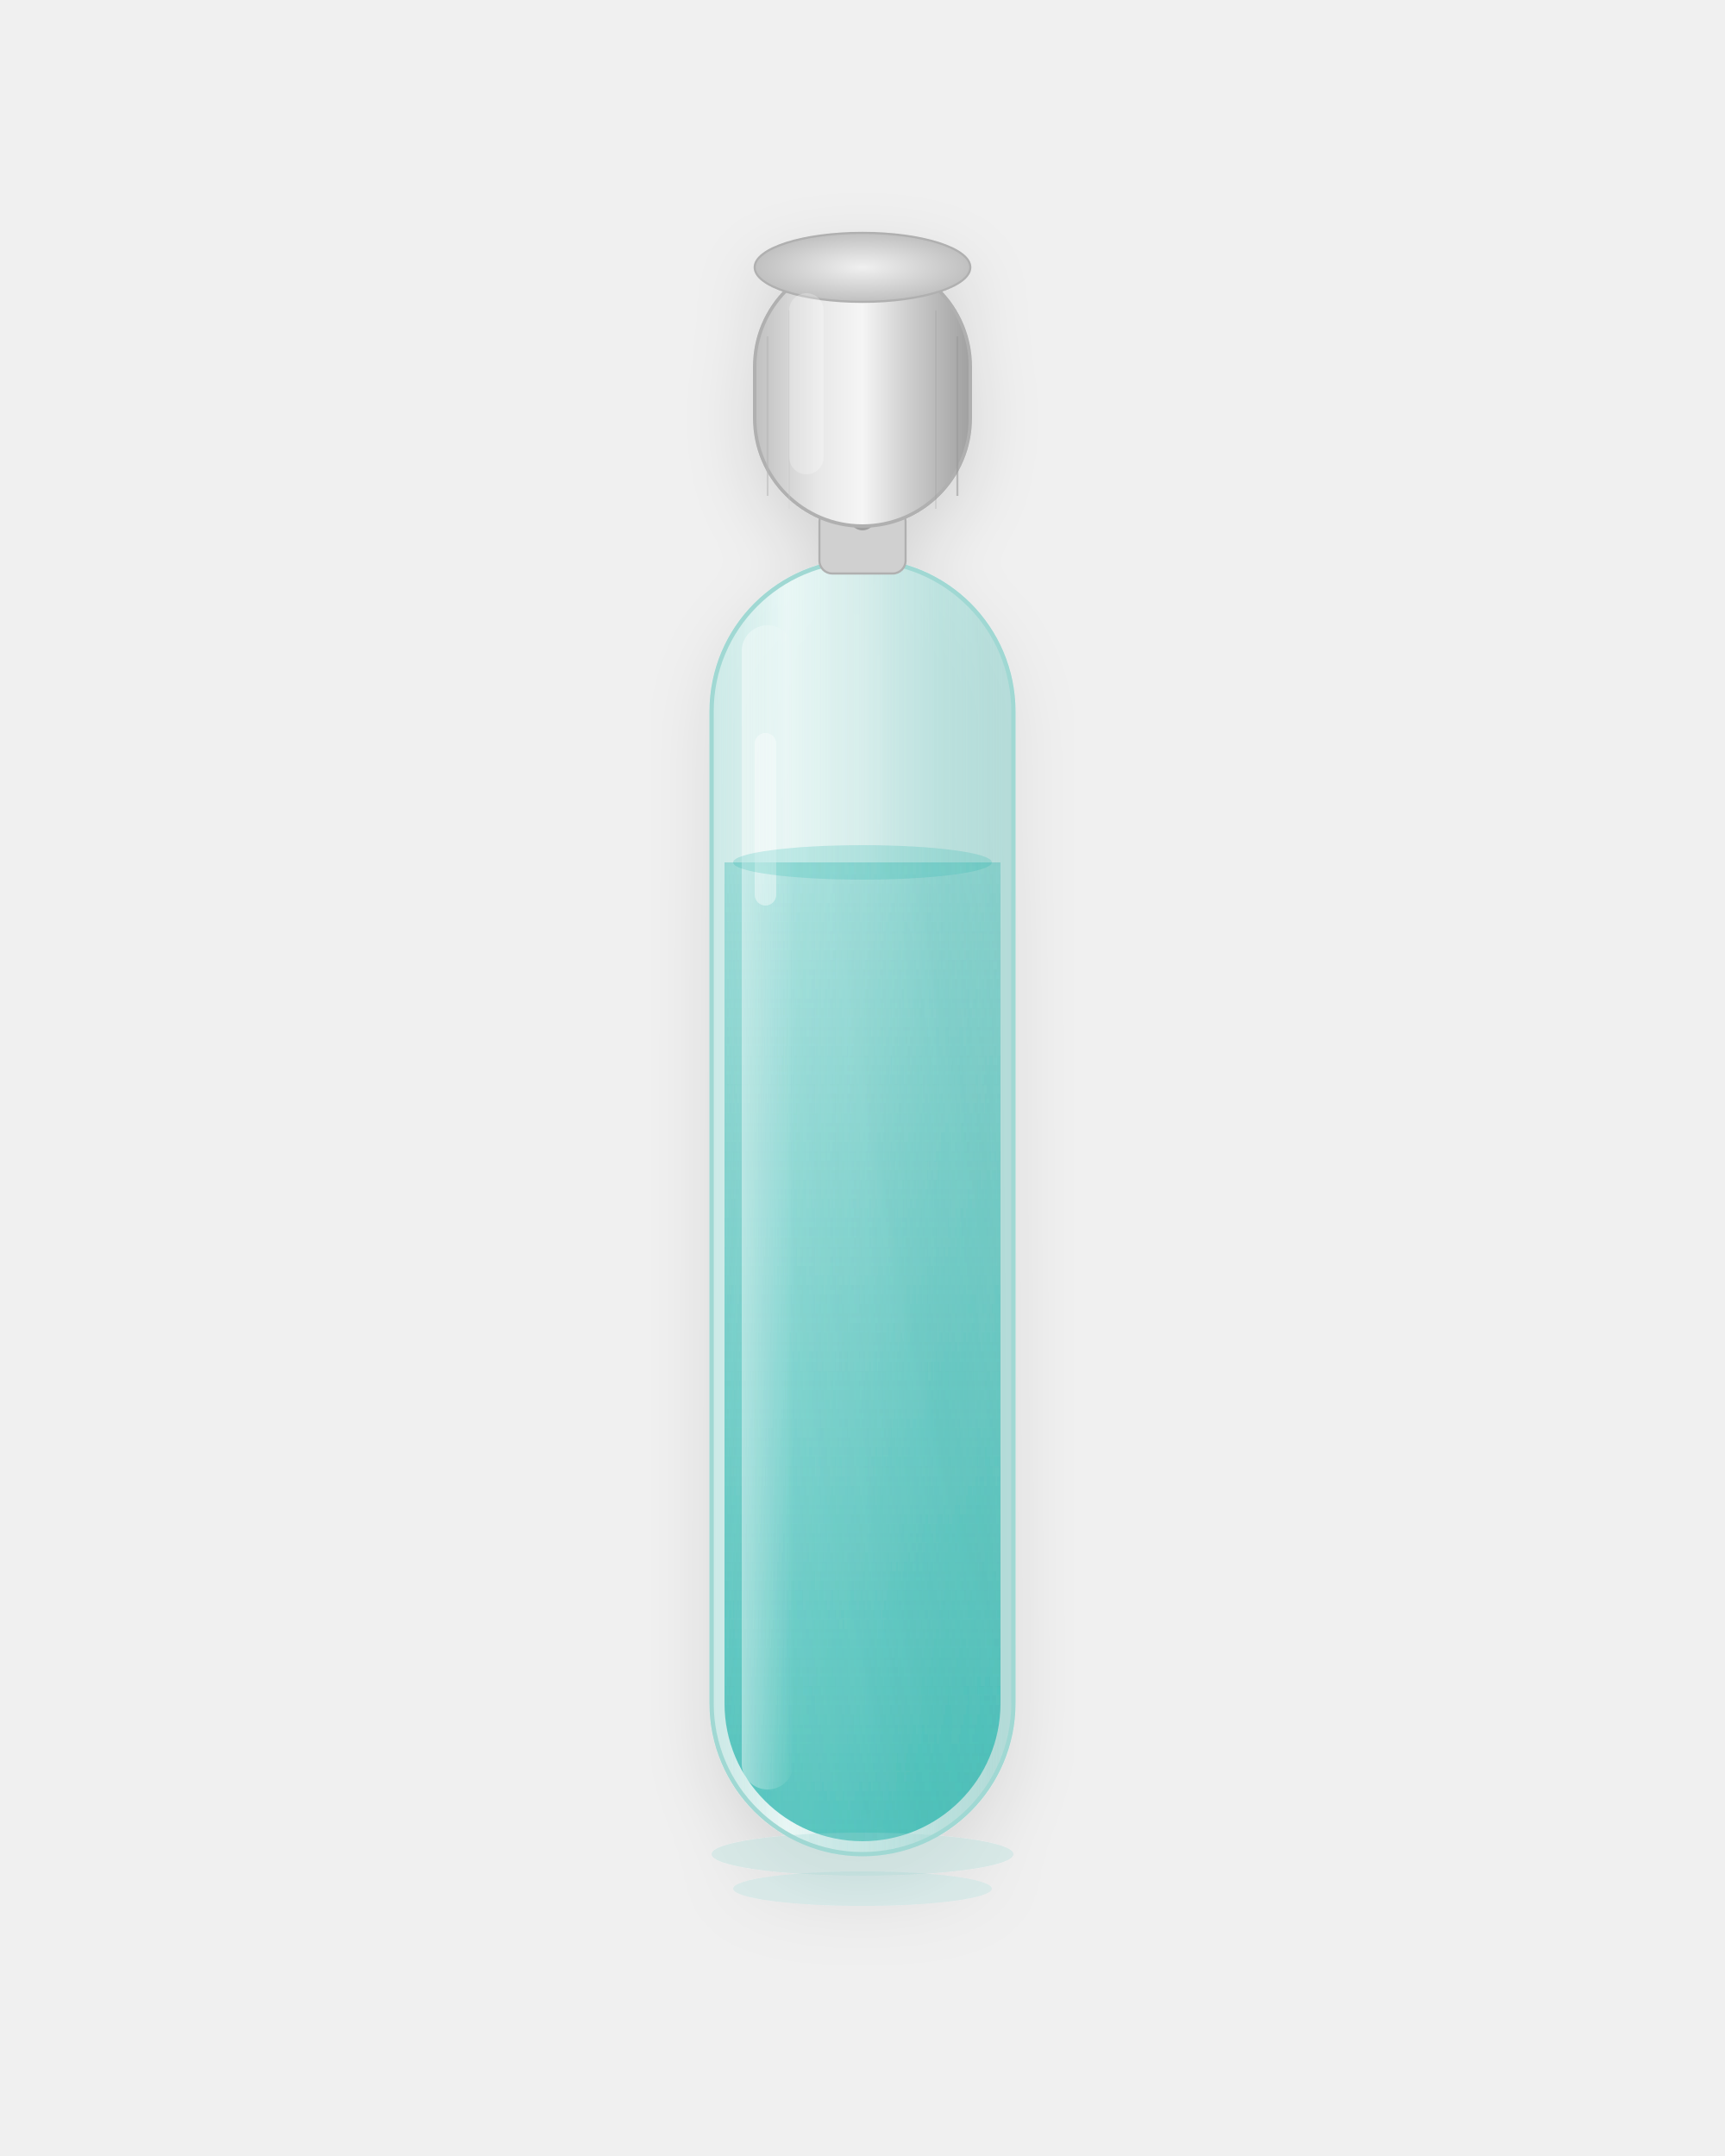
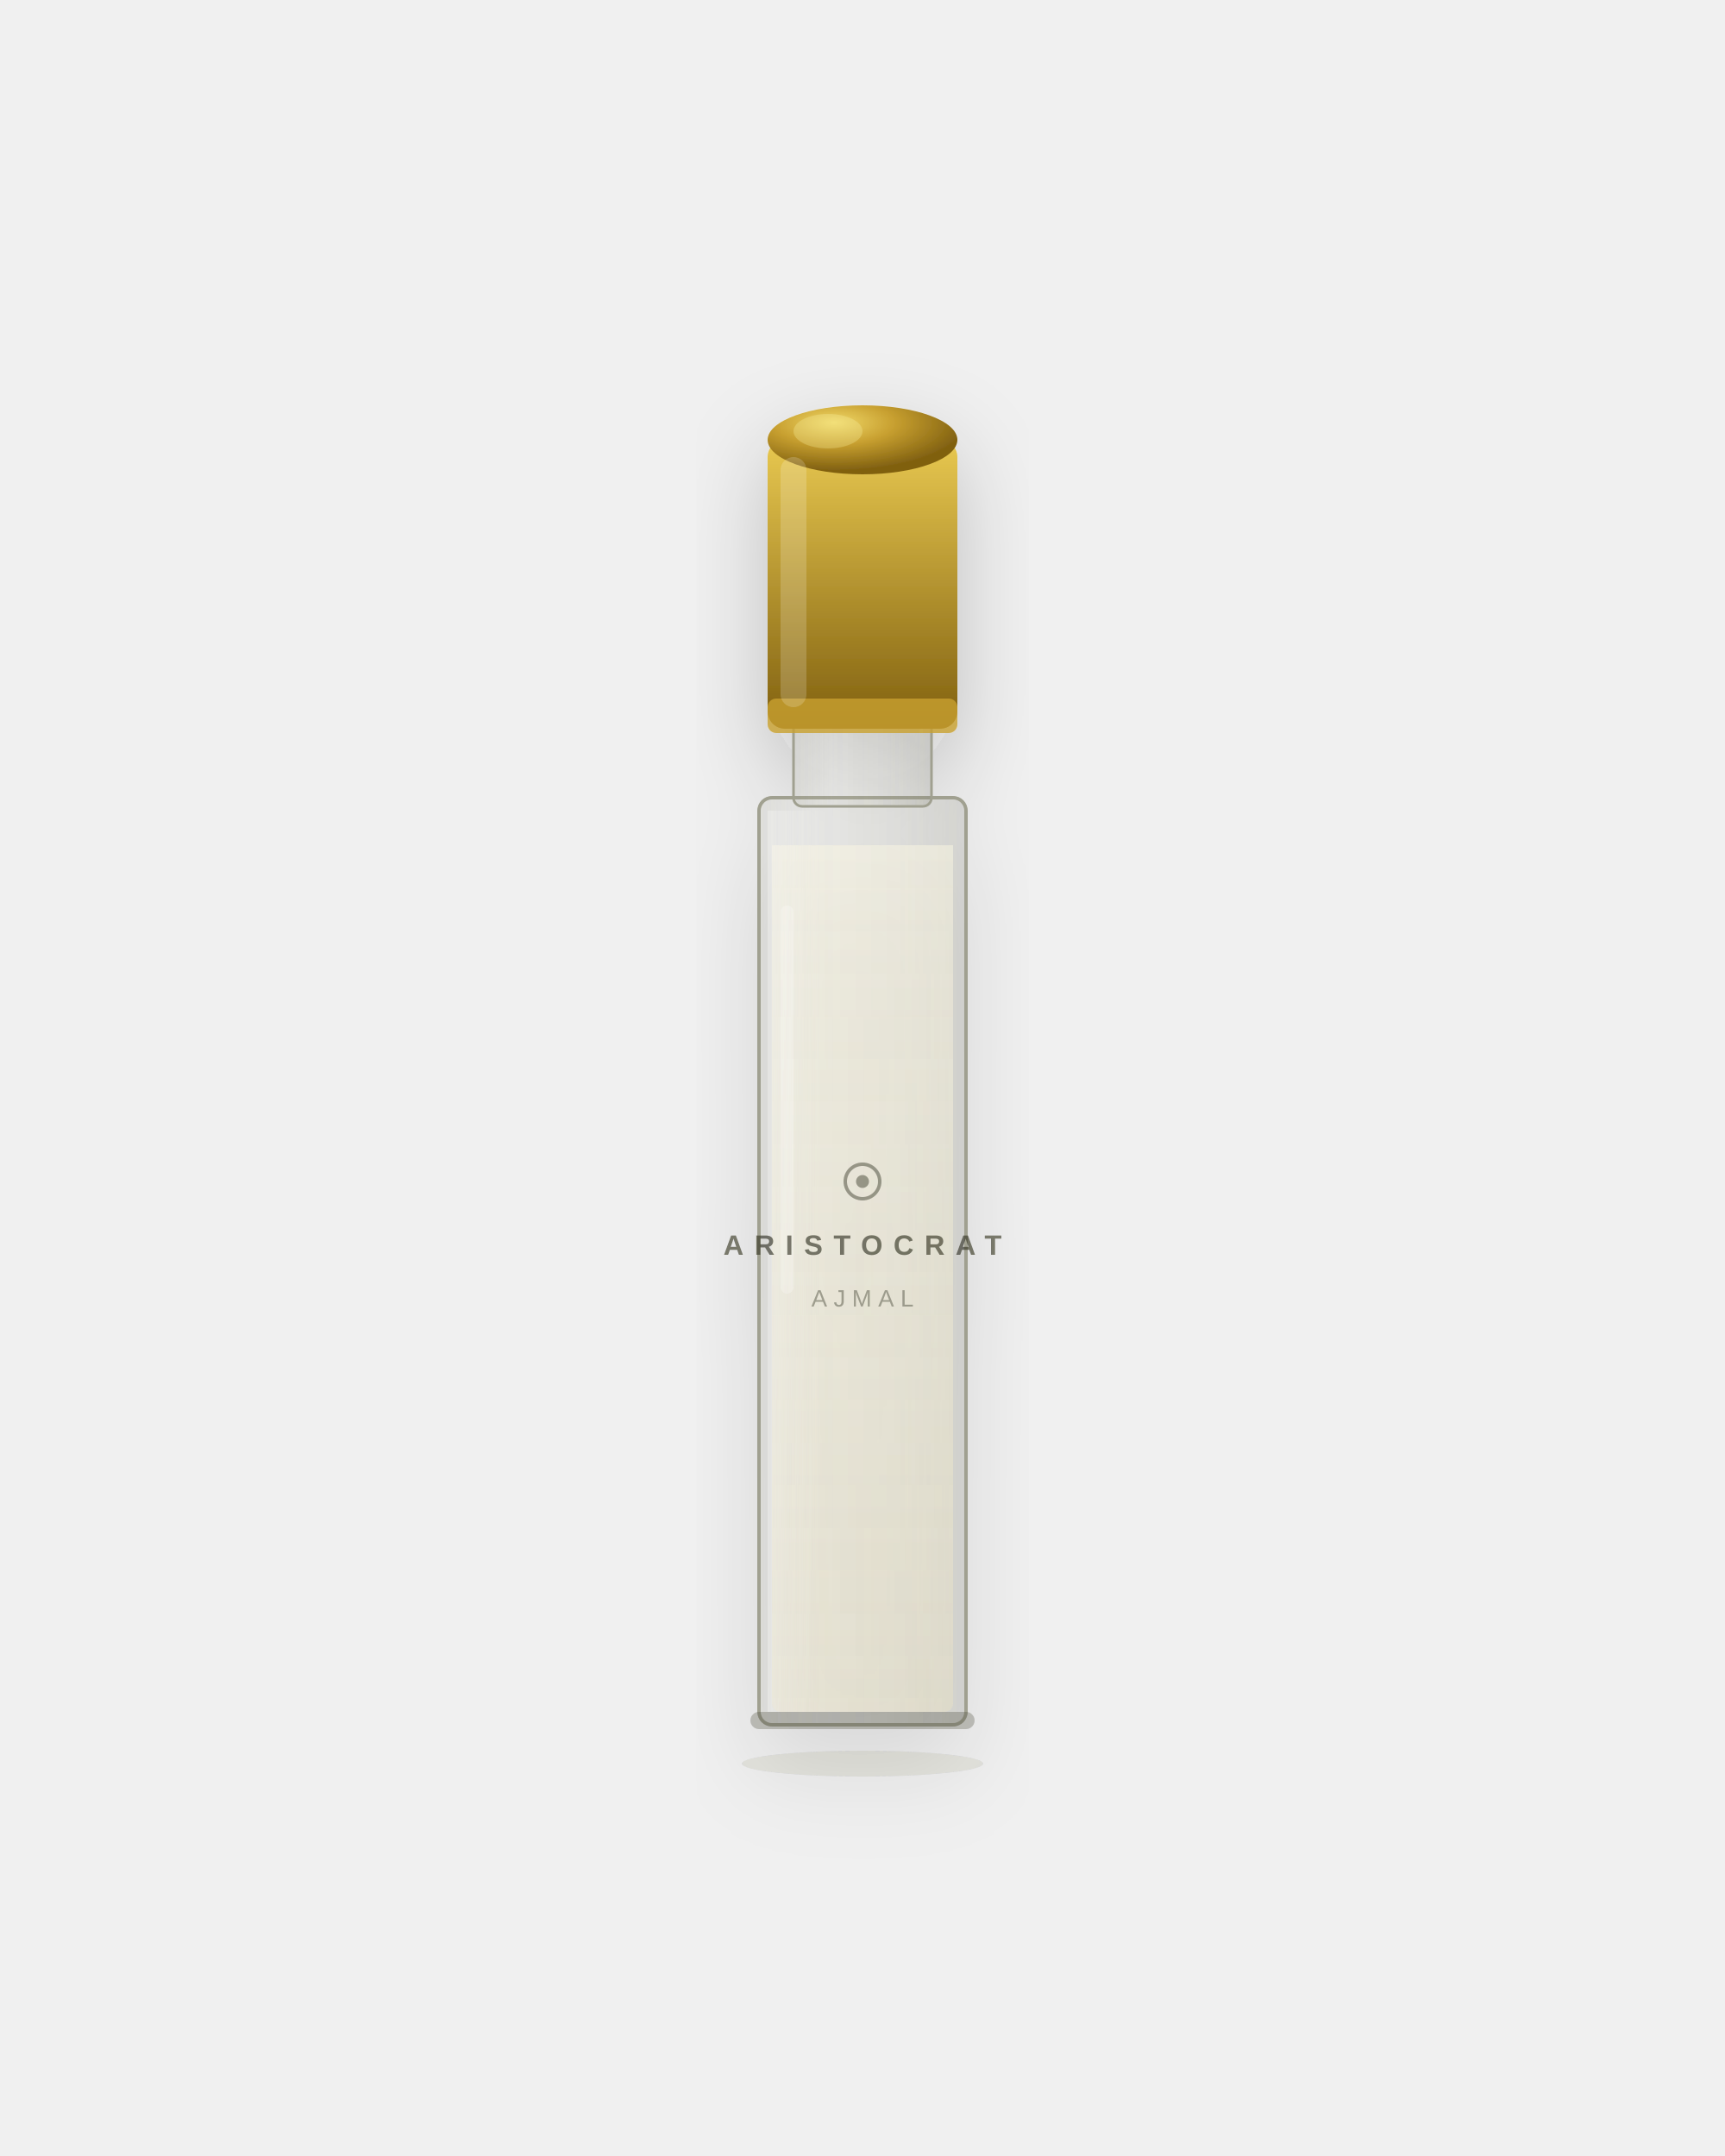
<svg xmlns="http://www.w3.org/2000/svg" viewBox="0 0 400 500" width="400" height="500">
  <defs>
-     <linearGradient id="tp-tube" x1="0" y1="0" x2="1" y2="0">
-       <stop offset="0%" stop-color="#b8e8e4" stop-opacity="0.6" />
-       <stop offset="25%" stop-color="#e8faf8" stop-opacity="0.8" />
-       <stop offset="50%" stop-color="#d0f0ed" stop-opacity="0.7" />
-       <stop offset="75%" stop-color="#a0ddd8" stop-opacity="0.6" />
-       <stop offset="100%" stop-color="#80ccc6" stop-opacity="0.5" />
+     <linearGradient id="tp-glass" x1="0" y1="0" x2="1" y2="0">
+       <stop offset="0%" stop-color="#a0a090" stop-opacity="0.18" />
+       <stop offset="30%" stop-color="#c8c8b8" stop-opacity="0.11" />
+       <stop offset="68%" stop-color="#a0a090" stop-opacity="0.15" />
+       <stop offset="100%" stop-color="#808070" stop-opacity="0.22" />
    </linearGradient>
    <linearGradient id="tp-liquid" x1="0" y1="0" x2="0" y2="1">
-       <stop offset="0%" stop-color="#20B2AA" stop-opacity="0.3" />
-       <stop offset="100%" stop-color="#20B2AA" stop-opacity="0.7" />
+       <stop offset="0%" stop-color="#f8f4e0" stop-opacity="0.5" />
+       <stop offset="100%" stop-color="#e8e0c0" stop-opacity="0.42" />
    </linearGradient>
-     <linearGradient id="tp-cap" x1="0" y1="0" x2="1" y2="0">
-       <stop offset="0%" stop-color="#c0c0c0" />
-       <stop offset="30%" stop-color="#e8e8e8" />
-       <stop offset="50%" stop-color="#f5f5f5" />
-       <stop offset="70%" stop-color="#d0d0d0" />
-       <stop offset="100%" stop-color="#a0a0a0" />
+     <radialGradient id="tp-cap" cx="35%" cy="25%" r="70%">
+       <stop offset="0%" stop-color="#f0d868" />
+       <stop offset="45%" stop-color="#c8a030" />
+       <stop offset="100%" stop-color="#806010" />
+     </radialGradient>
+     <linearGradient id="tp-cap-side" x1="0" y1="0" x2="0" y2="1">
+       <stop offset="0%" stop-color="#e8c850" />
+       <stop offset="100%" stop-color="#806010" />
    </linearGradient>
-     <radialGradient id="tp-cap-top" cx="50%" cy="50%" r="50%">
-       <stop offset="0%" stop-color="#f0f0f0" />
-       <stop offset="100%" stop-color="#c0c0c0" />
-     </radialGradient>
-     <linearGradient id="tp-highlight" x1="0" y1="0" x2="1" y2="0">
-       <stop offset="0%" stop-color="#ffffff" stop-opacity="0.7" />
+     <linearGradient id="tp-hl" x1="0" y1="0" x2="1" y2="0">
+       <stop offset="0%" stop-color="#ffffff" stop-opacity="0.5" />
      <stop offset="100%" stop-color="#ffffff" stop-opacity="0" />
    </linearGradient>
-     <filter id="tp-shadow" x="-20%" y="-10%" width="140%" height="130%">
-       <feDropShadow dx="0" dy="6" stdDeviation="8" flood-color="#000000" flood-opacity="0.12" />
+     <filter id="tp-sh">
+       <feDropShadow dx="0" dy="8" stdDeviation="10" flood-color="#303020" flood-opacity="0.2" />
    </filter>
  </defs>
-   <g filter="url(#tp-shadow)">
-     <rect x="165" y="130" width="70" height="300" rx="35" fill="url(#tp-tube)" stroke="#a0d8d3" stroke-width="1" />
-     <clipPath id="tp-clip">
-       <rect x="168" y="133" width="64" height="294" rx="32" />
+   <g filter="url(#tp-sh)">
+     <rect x="176" y="185" width="48" height="215" rx="3" fill="url(#tp-glass)" stroke="#a0a090" stroke-width="0.8" />
+     <clipPath id="tp-cl">
+       <rect x="179" y="188" width="42" height="209" rx="2" />
    </clipPath>
-     <rect x="168" y="200" width="64" height="227" fill="url(#tp-liquid)" clip-path="url(#tp-clip)" />
-     <rect x="172" y="145" width="12" height="270" rx="6" fill="url(#tp-highlight)" opacity="0.6" />
-     <rect x="175" y="170" width="5" height="40" rx="2.5" fill="#ffffff" opacity="0.4" />
-     <ellipse cx="200" cy="200" rx="30" ry="4" fill="#20B2AA" opacity="0.2" />
-     <rect x="190" y="118" width="20" height="15" rx="3" fill="#d0d0d0" stroke="#b0b0b0" stroke-width="0.5" />
-     <circle cx="200" cy="120" r="3" fill="#a0a0a0" />
-     <circle cx="200" cy="120" r="1.5" fill="#808080" />
-     <rect x="175" y="60" width="50" height="62" rx="25" fill="url(#tp-cap)" stroke="#b0b0b0" stroke-width="0.8" />
-     <ellipse cx="200" cy="62" rx="25" ry="8" fill="url(#tp-cap-top)" stroke="#b0b0b0" stroke-width="0.5" />
-     <line x1="178" y1="78" x2="178" y2="115" stroke="#b8b8b8" stroke-width="0.5" opacity="0.6" />
-     <line x1="183" y1="72" x2="183" y2="118" stroke="#c5c5c5" stroke-width="0.3" opacity="0.4" />
-     <line x1="217" y1="72" x2="217" y2="118" stroke="#a0a0a0" stroke-width="0.3" opacity="0.4" />
-     <line x1="222" y1="78" x2="222" y2="115" stroke="#999999" stroke-width="0.5" opacity="0.6" />
-     <rect x="183" y="68" width="8" height="42" rx="4" fill="#ffffff" opacity="0.25" />
-     <ellipse cx="200" cy="430" rx="35" ry="5" fill="#a0d8d3" opacity="0.3" />
-     <ellipse cx="200" cy="438" rx="30" ry="4" fill="#20B2AA" opacity="0.08" />
+     <rect x="179" y="196" width="42" height="202" fill="url(#tp-liquid)" clip-path="url(#tp-cl)" />
+     <rect x="178" y="188" width="12" height="209" fill="url(#tp-hl)" opacity="0.5" />
+     <rect x="181" y="210" width="3" height="90" rx="1.5" fill="#ffffff" opacity="0.22" />
+     <circle cx="200" cy="274" r="4" fill="none" stroke="#484838" stroke-width="0.8" opacity="0.5" />
+     <circle cx="200" cy="274" r="1.5" fill="#484838" opacity="0.5" />
+     <text x="200" y="291" font-family="Arial,sans-serif" font-size="6.5" font-weight="bold" fill="#383828" text-anchor="middle" letter-spacing="2.5" opacity="0.65">ARISTOCRAT</text>
+     <text x="200" y="303" font-family="Arial,sans-serif" font-size="5.5" fill="#585848" text-anchor="middle" letter-spacing="1.5" opacity="0.5">AJMAL</text>
+     <rect x="174" y="397" width="52" height="4" rx="2" fill="#484838" opacity="0.3" />
+     <rect x="184" y="167" width="32" height="20" rx="2" fill="url(#tp-glass)" stroke="#a0a090" stroke-width="0.6" />
+     <rect x="178" y="102" width="44" height="67" rx="4" fill="url(#tp-cap-side)" />
+     <ellipse cx="200" cy="102" rx="22" ry="8" fill="url(#tp-cap)" />
+     <rect x="178" y="162" width="44" height="8" rx="2" fill="#c8a030" opacity="0.8" />
+     <rect x="181" y="106" width="6" height="58" rx="3" fill="#ffffff" opacity="0.18" />
+     <ellipse cx="192" cy="100" rx="8" ry="4" fill="#f8f0a0" opacity="0.3" />
+     <ellipse cx="200" cy="409" rx="28" ry="3" fill="#303020" opacity="0.08" />
  </g>
</svg>
